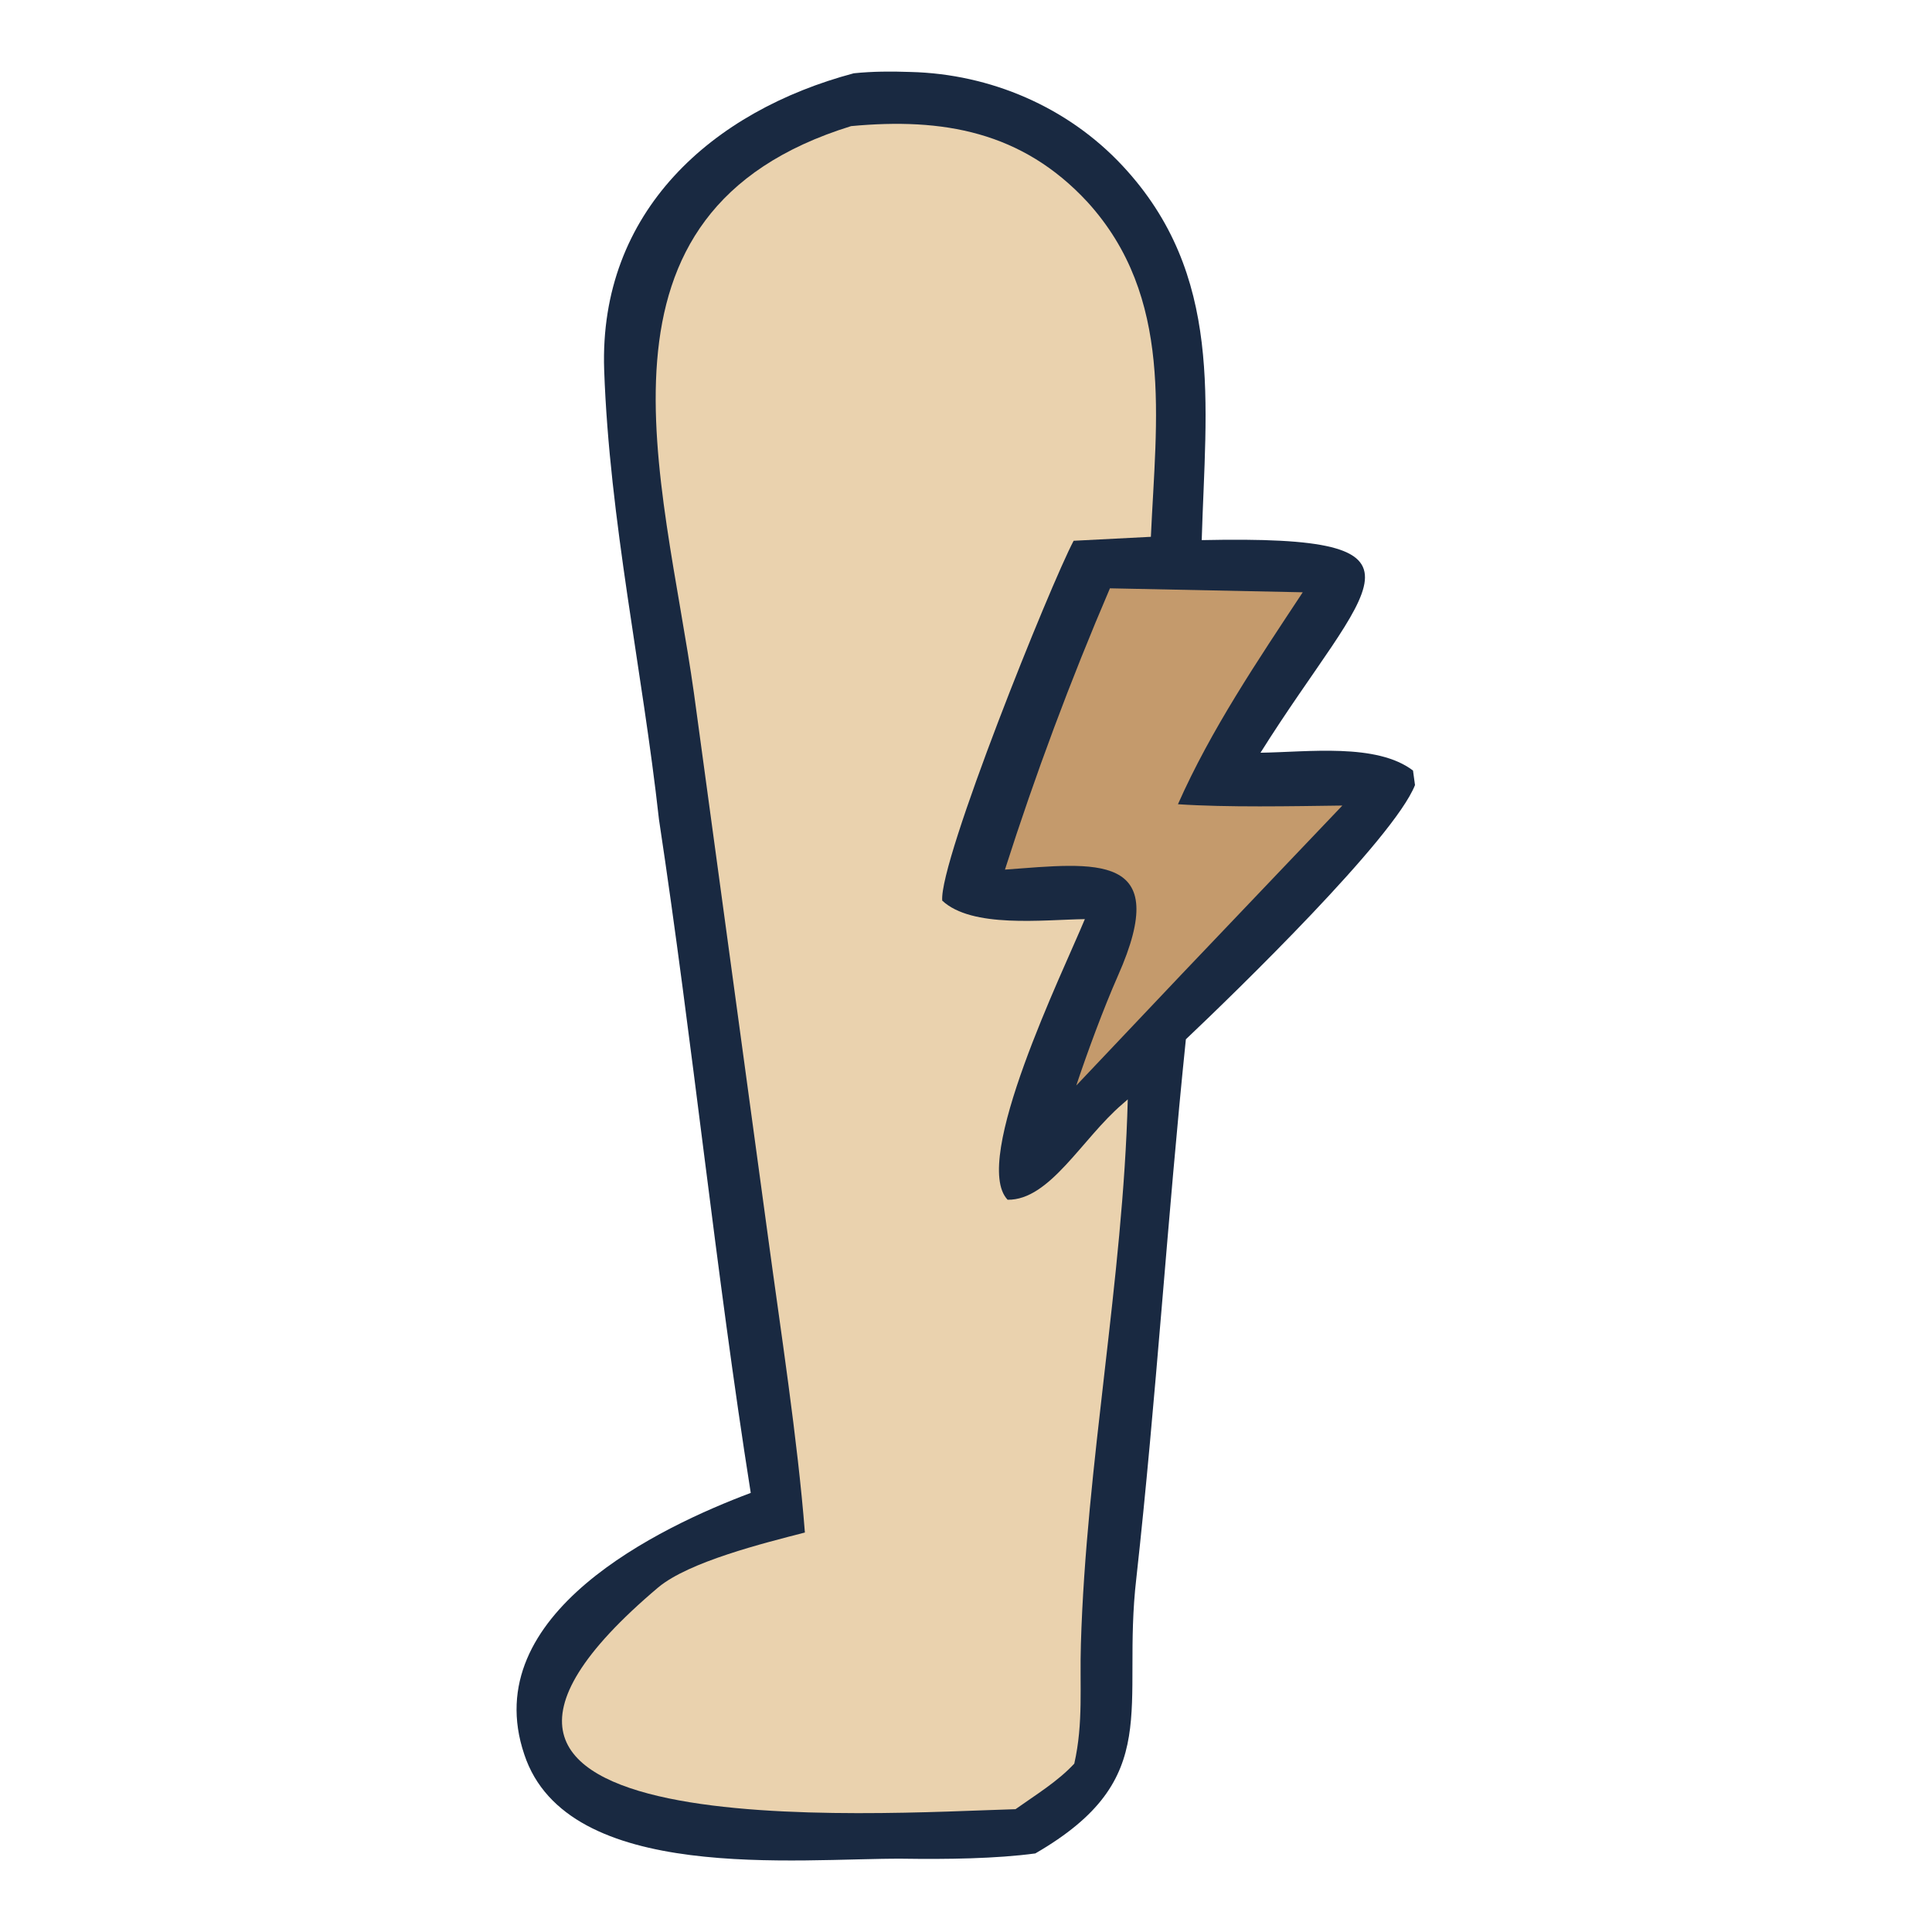
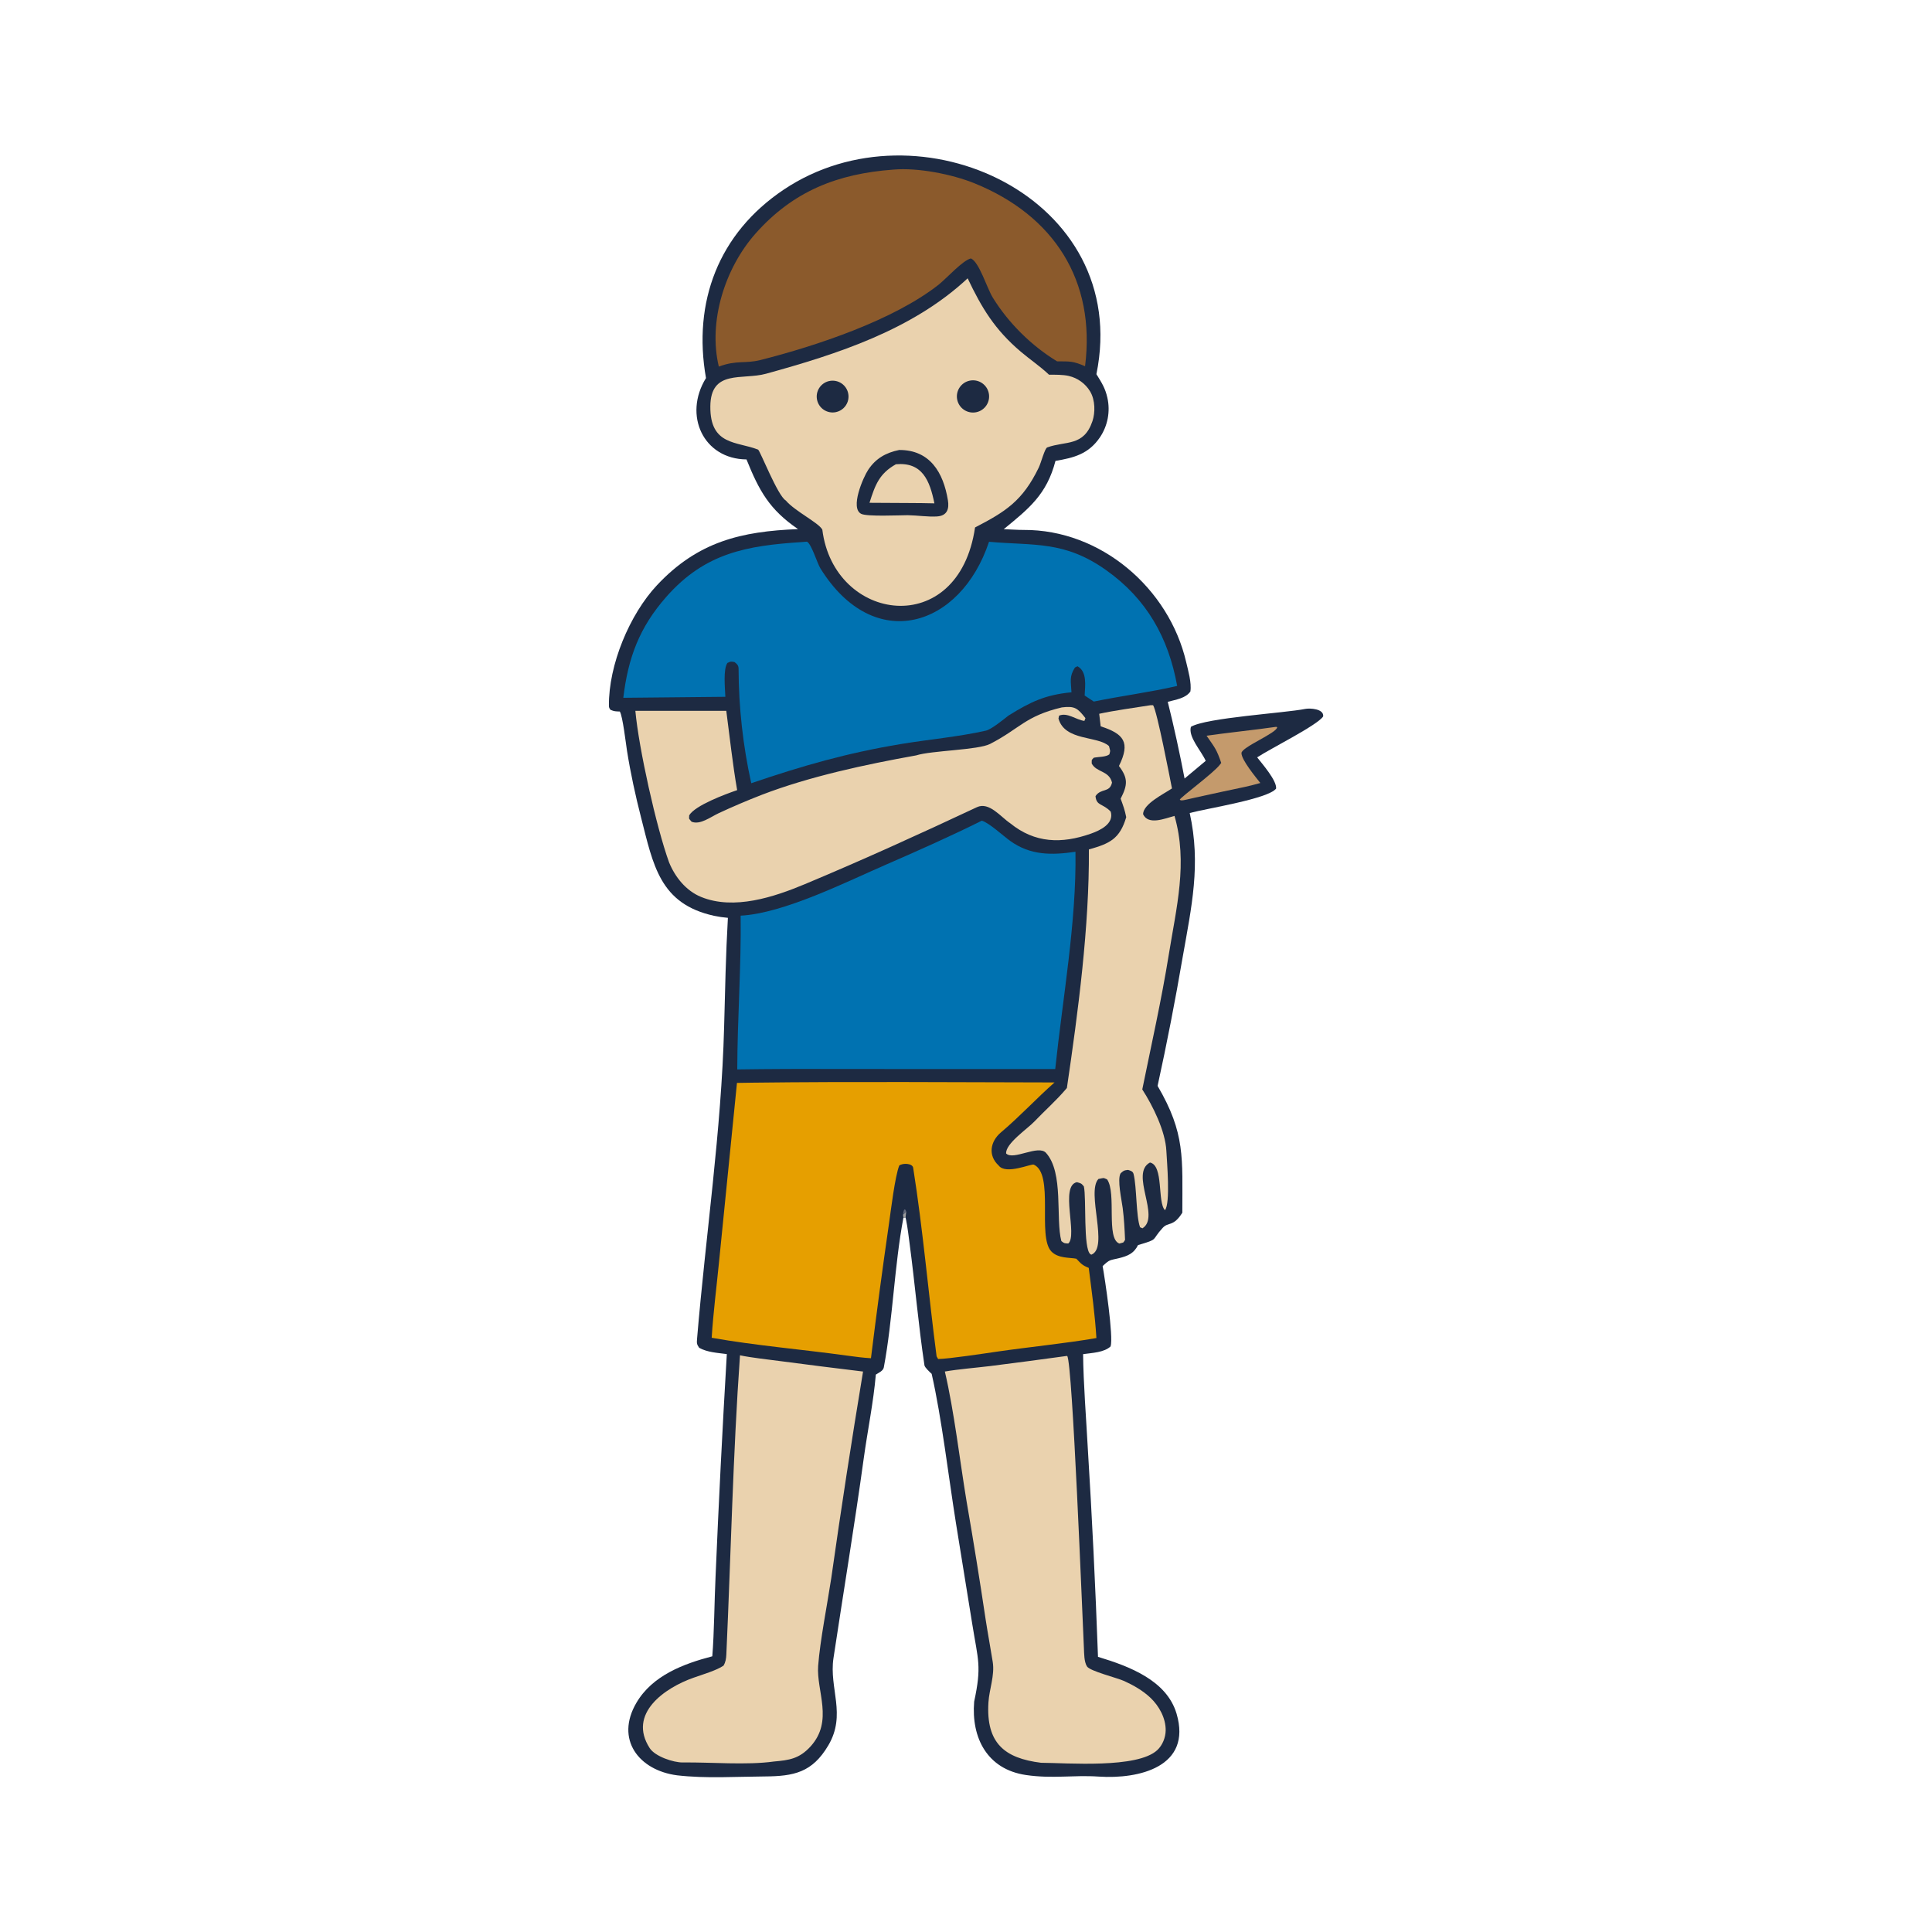
- <svg xmlns="http://www.w3.org/2000/svg" viewBox="1582.6 444 292.6 292.6">
-   <path fill="#192941" d="M 1711.9 455.1 C 1714.8 454.8 1717.6 454.8 1720.5 454.9 C 1732.6 455.2 1744.3 460.2 1752.6 469.1 C 1768.0 485.6 1765.2 505.2 1764.6 525.8 C 1802.4 525.0 1789.7 532.2 1773.5 558.0 C 1780.7 557.9 1791.1 556.5 1796.6 560.7 L 1796.9 562.9 C 1793.7 571.0 1769.8 594.2 1762.2 601.4 C 1759.4 628.5 1757.7 655.9 1754.7 683.0 C 1752.4 702.7 1759.1 713.3 1739.4 724.7 C 1733.5 725.5 1726.0 725.6 1719.3 725.5 C 1703.5 725.4 1668.5 729.4 1662.0 709.7 C 1654.8 688.4 1682.7 675.2 1696.3 670.1 C 1691.0 636.6 1687.5 601.8 1682.4 568.1 C 1679.9 545.5 1674.9 522.8 1674.1 500.0 C 1673.3 476.0 1690.5 460.8 1711.9 455.1 z" />
-   <path fill="#EAD2AE" d="M 1711.5 463.1 C 1725.4 461.8 1737.4 463.9 1747.3 474.6 C 1760.4 489.0 1757.7 507.5 1756.9 525.3 L 1745.2 525.9 C 1741.7 532.5 1724.8 574.4 1725.3 580.4 C 1729.8 584.6 1740.5 583.3 1746.9 583.2 C 1743.6 591.2 1729.6 619.8 1735.2 625.7 C 1741.6 625.8 1746.5 616.4 1752.6 611.2 L 1753.4 610.5 C 1752.7 637.7 1747.1 665.8 1746.3 693.0 C 1746.1 699.3 1746.7 704.9 1745.3 711.1 C 1742.8 713.8 1739.5 715.8 1736.4 718.0 C 1715.4 718.6 1635.2 724.2 1682.3 684.4 C 1687.0 680.5 1698.3 677.7 1704.5 676.1 C 1703.4 662.0 1700.8 645.3 1698.9 631.2 L 1687.7 549.0 C 1683.1 516.2 1669.5 476.1 1711.5 463.1 z" />
-   <path fill="#C49A6C" d="M 1750.7 533.1 L 1779.9 533.7 C 1773.1 544.0 1766.0 554.5 1761.0 565.8 C 1768.5 566.3 1778.2 566.1 1785.9 566.0 L 1761.7 591.4 L 1745.6 608.4 C 1747.3 603.3 1749.7 596.8 1751.9 591.8 C 1760.3 572.9 1748.5 574.7 1734.8 575.7 C 1739.4 561.3 1744.7 547.1 1750.7 533.1 z" />
+ <svg xmlns="http://www.w3.org/2000/svg" viewBox="213.19 217.19 1597.62 1597.62">
+   <path fill="#1D2A42" d="M796.991 529.823c-11.11-62.903 10.395-119.703 64.254-155.8 111.783-74.917 288.345 7.053 258.595 152.591 4.24 6.817 7.3 11.504 9.07 19.49a42.08 42.08 0 0 1-6.22 32.828c-9.46 13.799-21.61 16.834-36.7 19.382-7.19 27.737-21.91 39.378-42.78 56.461 5.36.156 11.24.665 16.52.636 63.75-.351 120.19 48.183 134.37 109.404 1.58 6.8 4.58 17.019 3.45 24.197-3.97 5.655-11.81 6.644-18.71 8.534 4.93 19.527 10.17 43.709 13.91 63.426l17.49-14.623c-3.95-8.684-14.57-19.68-12.27-28.124 12.66-7.583 77.74-11.386 94.65-14.832 3.54-.72 15.48-.216 14.73 6.225-4.56 7.15-43.12 26.339-54.59 33.85 4.19 5.367 16.38 19.282 15.67 25.829-6.52 8.493-56.56 16.243-71.44 20.187 9.42 42.462 1.55 77.364-5.86 119.436-6.08 35.56-12.98 70.98-20.7 106.22 23.04 39.35 20.44 59.57 20.46 104.86-7.48 11.94-11.47 7.37-16.24 12.54-9.96 10.79-2.62 8.97-20.4 14.25-3.42 6.93-8.55 9.04-15.66 10.78-8 1.96-7.64.98-13.61 6.59 1.95 10.63 9.1 58.57 6.6 66.41-5.36 5.03-15.13 5.32-22.75 6.4.23 23.74 2.52 52.63 3.82 76.67 3.58 57.84 6.41 115.73 8.5 173.64 26.18 7.89 56.9 19.57 64.99 47.06 12.94 44-31.32 54.17-64.28 51.96-21.21-1.43-38.33 1.93-60.32-1.31-31.98-4.72-45.28-30.68-42.79-60.7 6.36-29.6 3.24-34.01-1.59-64.23l-13.46-83.3c-6.101-38.03-11.777-87-20.091-123.51-1.501-1.4-5.695-5.24-5.961-7.02-4.989-33.29-7.821-67.05-12.259-100.46-.863-6.5-1.647-13.62-2.972-19.95l-.409-1.88-1.755.15c-7.526 39.91-8.71 83.77-16.224 123.88-.536 2.86-4.293 4.41-6.589 5.9-1.978 22.98-6.847 46.36-9.986 69.21-7.59 55.17-16.745 110.25-25.042 165.28-3.765 24.97 10.848 46.51-4.242 72.09-13.261 22.48-28.44 25.56-52.646 25.73-24.384.16-48.161 1.83-72.342-.92-31.778-4.1-51.476-29.79-33.702-60.04 13.225-22.51 38.82-32.16 62.728-38.4 1.591-19.39 1.714-45.64 2.699-66.05 2.589-61.31 5.691-122.59 9.304-183.85-7.725-1.04-16.173-1.44-22.851-5.2-2.057-2.97-2.058-3.79-1.733-7.68 7.171-85.76 20.085-171.54 22.351-257.6.79-30.04 1.399-60.31 3.125-90.268a92 92 0 0 1-11.319-1.653c-45.101-9.846-50.39-41.948-60.535-81.511-4.63-18.054-8.632-36.481-11.561-54.911-.907-5.705-3.576-28.823-5.96-32.532-3.45-.154-4.438-.006-7.68-1.391-.887-1.146-1.309-1.791-1.325-3.34-.345-33.801 17.15-75.635 39.786-99.769 33.88-36.121 69.666-44.474 116.589-46.347-23.632-16.112-32.151-31.636-42.612-57.618-35.567-.299-52.522-36.484-33.495-67.277" />
+   <path fill="#9E9E9E" d="M959.896 1221.65c.872-.8 1.921-1.69 2.664-2.59l-.552 4.88-1.755.15z" />
+   <path fill="#63697B" d="M959.896 1221.65c.193-1.06.326-3.38 1.13-4.19.115-.12.343-.22.508-.14.553.26.894 1.46 1.026 1.74-.743.9-1.792 1.79-2.664 2.59" />
+   <path fill="#E69F00" d="M835.807 1112.48c82.552-1 166.763-.34 249.403-.19-14.99 13.23-28.86 28.29-44.19 41.19-9.07 7.63-10.97 19.25-2.02 27.49 5.97 7.97 26.96-1.69 29.09-.71 17 7.78 2.81 59.07 14.33 71.61 5.6 6.09 15.51 5.09 20.81 6.18 4.07 4.24 4.89 5.42 10.27 7.57 2.46 19.54 5.13 38.36 6.34 58.04-26.67 4.59-56.05 7.4-83.05 11.36-9.72 1.42-39.047 5.85-47.833 5.98l-1.27-2.22c-6.809-51.87-11.177-104.3-19.376-155.93-.601-3.78-8.571-4.06-11.499-1.86-3.533 8.85-6.933 37.17-8.546 48.4a5490 5490 0 0 0-14.862 110.96c-6.426-.37-13.761-1.33-20.165-2.22-36.843-5.1-74.966-8.21-111.536-14.7 1.277-20.65 4.102-42.55 6.127-63.25l14.78-147.5z" />
+   <path fill="#0072B1" d="m876.221 665.435 4.302-.33c3.855 2.191 8.332 17.682 11.172 22.243 44.325 71.166 115.805 48.744 139.345-22.143 37.48 3.307 62.4-.975 96.79 23.407 33.63 23.835 51.55 55.896 58.8 95.778-20.84 4.962-47.02 8.401-68.96 12.934l-7.56-5.005c.36-7.99 2.26-19.659-5.91-24.185l-2.12 1.052c-4.76 7.47-3.34 11.266-2.85 20.468-21.79 2.142-33.59 7.779-52.11 19.272-4.14 3.227-14.11 11.419-18.68 12.454-22.45 5.077-47.214 7.253-70.142 11.054-44.662 7.406-81.269 17.917-123.874 32.415-6.867-30.914-10.407-63.094-10.487-94.567-.007-2.949-1.284-3.964-3.329-5.594-3.196-.597-2.97-.649-5.908.727-3.612 5.238-1.959 20.833-1.695 27.979l-84.391.825c3.982-33.204 13.347-58.303 35.65-83.592 32.062-36.354 66.564-42.219 111.957-45.192m148.859 230.389c5.94 1.701 17.76 12.632 23.37 16.665 17 12.236 34.63 11.875 54.07 9.044.92 58.038-10.7 121.927-16.73 179.667l-182.29-.02c-26.883-.15-53.767-.04-80.648.34.101-42.04 3.362-85.62 2.791-127.147 35.704-1.858 87.481-28.018 120.852-42.488 24.921-10.805 54.305-23.92 78.585-36.061" />
+   <path fill="#EAD2AE" d="M1013.37 447.334c11.7 24.681 22.55 42.534 43.89 60.646 7.31 6.201 15.58 11.829 22.5 18.237l.89.847c4.88-.041 11.58-.105 16.27.993a28 28 0 0 1 17.71 12.784c4.38 7.349 4.23 17.729 1.96 24.524-7.16 21.343-22.11 16.229-37.41 21.809-2.07.756-5.08 12.666-7.05 16.73-13.31 27.464-27.3 36.322-52.65 49.454-13.63 93.318-116.753 78.673-126.285 1.816-2.981-5.72-22.651-15.202-30.251-24.147-6.645-3.799-21.321-41.423-22.891-42.043-17.506-6.919-39.73-3.208-39.469-35.73.248-30.904 26.46-21.618 45.992-26.994 58.971-16.234 121.076-36.228 166.794-78.926" />
+   <path fill="#1D2A42" d="M956.745 589.291c25.437-.118 36.535 18.593 40.302 41.608 1.133 6.921-.458 12.795-9.016 13.357-7.355.484-16.441-.94-24.266-1.036-6.87.028-33.433 1.271-38.331-1.079-9.619-4.614 1.565-30.28 5.747-36.538 6.213-9.296 14.497-14.044 25.564-16.312" />
+   <path fill="#EAD2AE" d="M954.042 601.096c21.853-1.98 27.988 13.471 31.832 32.329a904 904 0 0 0-20.766-.275l-32.912-.185c4.717-14.822 8.053-24.125 21.846-31.869" />
+   <path fill="#1D2A42" d="M1015.15 531.946c7.2-1.45 14.21 3.191 15.69 10.38s-3.13 14.221-10.32 15.728c-7.22 1.515-14.3-3.129-15.79-10.359-1.48-7.229 3.19-14.29 10.42-15.749m-116.623.408a13.155 13.155 0 0 1 15.745 16.651 13.15 13.15 0 0 1-9.783 8.967c-7.022 1.521-13.965-2.876-15.593-9.873-1.629-6.998 2.659-14.008 9.631-15.745" />
+   <path fill="#EAD2AE" d="M1091.25 802.163c10.97-1.38 13.16.839 19.53 8.874l-.88 2.303c-6.96-.907-14.04-7.267-20.92-4.364l-.52 2.372c5.21 18.843 32.63 14.167 41.78 22.813.99 4.176 1.34 3.136.32 6.802-2.7 2.272-8.88 1.994-12.89 2.805-2.26 2.52-1.57 1.039-1.72 4.76 3.89 7.546 14.33 5.73 16.79 15.775-1.84 8.696-9.23 4.423-13.65 11.24.77 8.275 6.01 5.805 12.6 12.844 2.9 10.062-8.91 15.531-16.52 18.21-24.01 8.453-46.2 7.963-66.63-8.644-7.63-5.053-17.4-18.018-27.5-13.284-47.151 22.123-94.123 43.505-142.274 63.643-25.357 10.605-58.677 21.74-85.91 10.547-12.428-5.107-21.409-16.365-26.411-28.589-10.542-29.139-25.061-94.344-27.861-125.281l75.188-.015c2.838 21.408 5.297 44.467 8.991 65.597-9.611 3.285-34.779 12.603-39.654 20.82-.1 3.807-.607 2.063 1.947 5.291 7.014 2.863 15.479-3.765 22.324-6.998a600 600 0 0 1 35.831-15.279c39.492-15.186 86.012-25.111 127.601-32.567 12.576-4.032 51.188-4.37 61.128-9.485 24.62-12.667 29-23.019 59.31-30.19M825.113 1337.92c8.733 1.92 23.84 3.54 33.197 4.79q34.255 4.515 68.559 8.64a7276 7276 0 0 0-26.3 170.93c-3.228 21.41-9.216 51.28-10.825 72.4-1.589 20.85 12.98 45.53-6.303 66.7-9.356 10.27-17.87 11.36-30.202 12.44-22.786 3.18-52.086.5-75.417.8-7.72.1-22.915-4.96-27.371-11.85-18.442-28.54 12.447-49.88 36.291-58.25 7.096-2.52 19.156-6.07 24.742-9.97 1.77-2.98 2.183-5.87 2.341-9.33 3.751-82.08 5.462-165.38 11.288-247.3m270.117.55.48.06c4.38 5.48 12.53 215.4 13.79 241.47.22 4.51.1 11.34 2.54 15.2 2.46 3.91 24.89 9.41 30.72 12.05 7.78 3.53 15.55 7.99 21.78 13.89 7.18 6.8 12.72 16.88 12.58 27-.08 5.83-2.61 12.2-6.9 16.22-16.46 15.4-74.18 10.65-96.21 10.51-29.91-3.76-45.58-15.98-43.45-50 .67-10.73 5.3-22.26 3.56-33.3-1.84-11.68-4.03-23.25-5.83-34.9-4.86-32.55-10.1-65.03-15.73-97.45-5.65-33.88-10.3-74.86-18.041-107.88 11.131-1.93 25.861-3.11 37.461-4.52 21.1-2.66 42.18-5.45 63.25-8.35" />
+   <path fill="#8B5A2C" d="M952.034 357.431c20.051-1.754 48.376 3.789 66.996 11.337 65.76 26.654 100.38 80.597 91.42 151.268-9.94-4.324-12.49-4.014-23.09-4.021-21.03-12.737-40.24-31.661-53.23-52.764-4.83-7.85-11.19-29.395-18.08-32.363-6.89 1.717-19.103 15.523-26.622 21.668-37.439 29.469-101.164 50.627-147.276 62.319-12.797 3.245-19.689-.099-34.544 5.466-8.962-37.337 5.1-81.49 30.249-109.9 31.225-35.275 68.002-49.65 114.177-53.01" />
+   <path fill="#EAD2AE" d="m1164.53 800.358 2.18-.033c3.24 4.749 13.89 60.074 15.61 68.838-6.92 4.691-23.61 12.656-23.91 21.248 4.29 9.487 18.07 3.586 26 1.473 11.22 38.735 1.52 75.82-4.74 114.816-5.99 37.29-14.38 74.37-21.9 111.37 8.79 13.59 19.11 34.52 19.91 50.73.45 8.97 3.51 43.46-1.16 49.11-6.4-6.5-.9-37.07-12.4-39.4-16.91 9.07 8.99 44.86-6.18 54.38l-2-.86c-3.39-9.12-2.66-33.44-5.39-44.09-.59-2.32-2.65-2.69-4.56-3.33-3.59.46-3.34.41-6.1 2.78-3.07 4.89.87 22.25 1.69 28.75 1.16 9.16 1.55 17.18 1.95 26.36-1.98 2.97-.64 1.77-4.71 3.01-11.25-4.05-2.15-41.72-10.16-53.07-3.66-1.64-2.48-1.14-7.16-.32-10.18 10.89 8.88 57.02-5.88 62.6-.25-.14-.52-.24-.75-.41-6.07-4.51-3.2-46.4-5.41-56.06-2.19-2.71-2.46-2.5-5.74-3.49-14.32 3.02.79 43.95-7.15 50.71-3.28-.21-3.18.01-5.71-2-4.93-18.41 2.17-56.44-12.68-72.92-6.4-7.1-26.98 6.5-32.99.49-.63-8.15 17.64-20.43 23.23-26.31 8.59-9.02 18.31-17.55 26.37-27.1l.64-.78c9.34-63.31 18.61-133.579 18.19-197.247 17.17-4.801 25.56-8.679 30.88-26.679-1.28-6.231-2.45-9.333-4.62-15.291 5.79-11.263 6.27-16.872-1.4-27.018 9.67-19.575 4.1-26.604-15.1-32.795l-1.23-10.379c12.75-2.783 29.25-4.98 42.38-7.083" />
+   <path fill="#C49A6C" d="M1266.97 818.418c.62-.069 1.75-.377 2.33.104.12 4.689-29.53 16.45-29.51 21.427.03 5.722 11.86 19.951 15.6 24.729-4.11 1.129-8.24 2.231-12.4 3.142l-4.5.963-5 1.06c-6.24 1.268-12.3 2.643-18.5 3.97l-4.5.976-9.5 2.088c-2.09.444-3.69.792-5.77 1.332-1.38.214-5.56 1.582-6.43.254.62-2.023 27.89-22.011 33.03-28.797l1.24-1.578c-3.88-11.429-5.23-12.49-12.13-22.518 14.66-2.079 28.93-3.609 43.57-5.47z" />
</svg>
